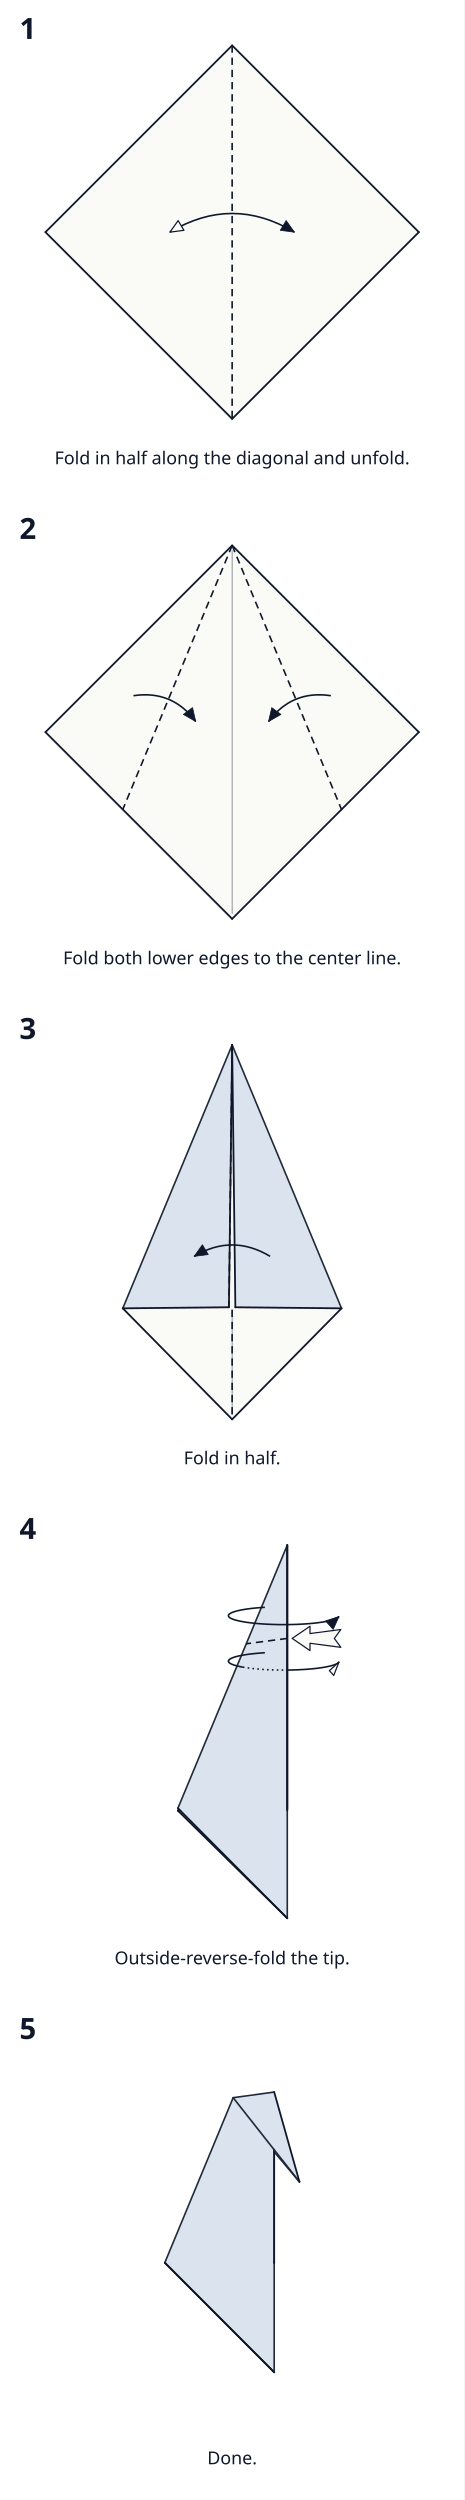
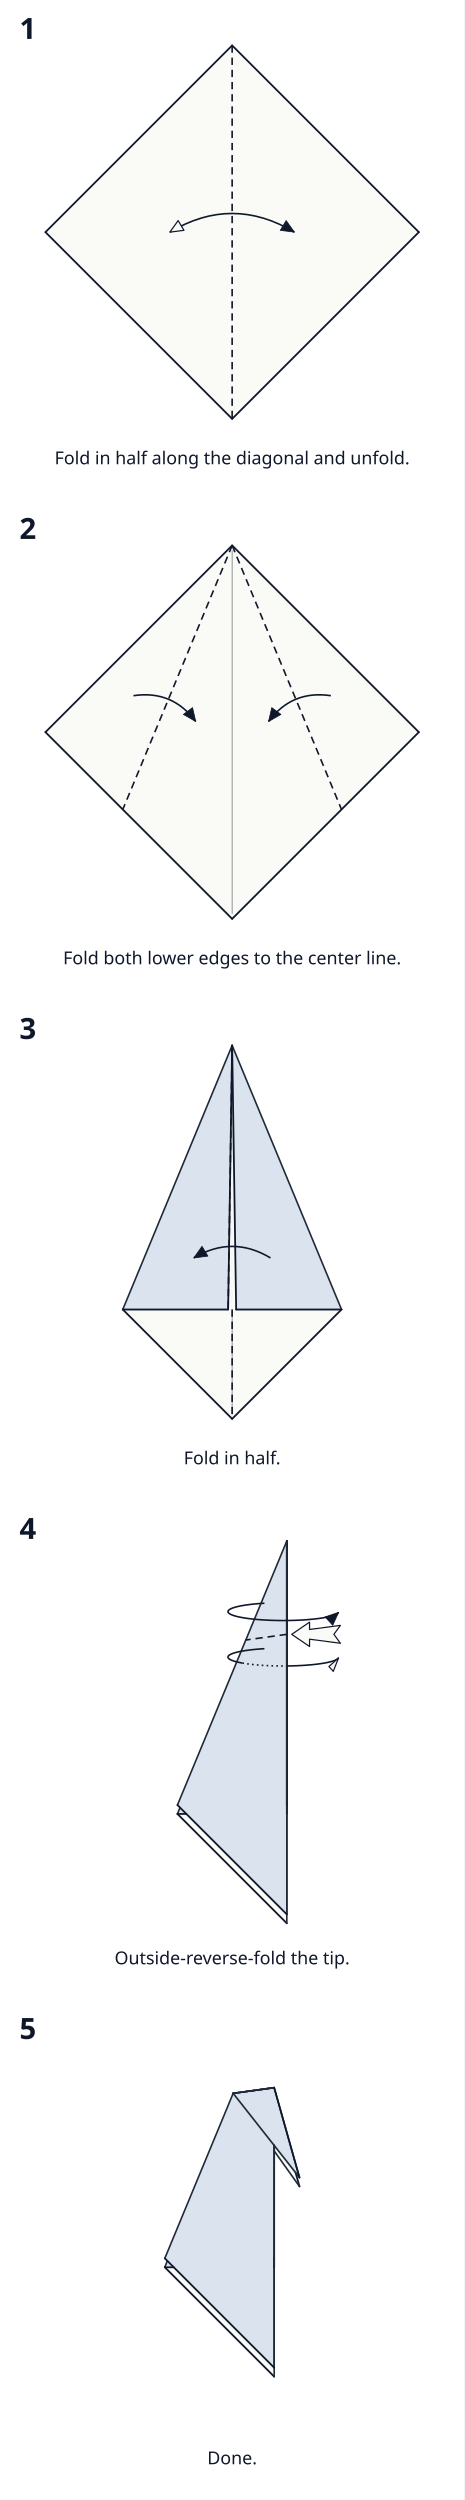
<svg xmlns="http://www.w3.org/2000/svg" width="572" height="3080" viewBox="0 0 572 3080" font-family="ui-sans-serif, system-ui, sans-serif">
  <rect width="572" height="3080" fill="white" />
  <g data-panel="1" transform="translate(0,0)">
    <g transform="translate(0,0)">
      <svg width="572" height="572" viewBox="0 0 572 572" font-family="ui-sans-serif, system-ui, sans-serif" x="0" y="0">
        <defs>
          <filter id="layerShadow" x="-20%" y="-20%" width="140%" height="140%">
            <feDropShadow dx="0" dy="1" stdDeviation="1.1" flood-color="#0f172a" flood-opacity="0.18" />
          </filter>
        </defs>
        <g data-layer="paper">
          <polygon points="286,56 56,286 286,516 516,286" fill="#fafaf7" stroke="none" filter="url(#layerShadow)" data-kind="face" data-face-index="0" />
        </g>
        <g data-layer="creases">
          <line class="crease-B" data-kind="crease" x1="286" y1="56" x2="56" y2="286" stroke="#0f172a" stroke-width="2.2" stroke-linecap="round" />
          <line class="crease-B" data-kind="crease" x1="56" y1="286" x2="286" y2="516" stroke="#0f172a" stroke-width="2.2" stroke-linecap="round" />
          <line class="crease-B" data-kind="crease" x1="286" y1="516" x2="516" y2="286" stroke="#0f172a" stroke-width="2.2" stroke-linecap="round" />
          <line class="crease-B" data-kind="crease" x1="516" y1="286" x2="286" y2="56" stroke="#0f172a" stroke-width="2.2" stroke-linecap="round" />
        </g>
        <g data-layer="annotations">
          <line data-kind="valley-line" data-statement="0" x1="286" y1="56" x2="286" y2="516" stroke="#0f172a" stroke-width="2" stroke-dasharray="9 6" stroke-linecap="butt" />
          <g data-kind="fold-and-unfold-arrow">
            <path d="M209.33,286 Q286,240 362.67,286" fill="none" stroke="#0f172a" stroke-width="2" />
            <polygon points="362.67,286 345.35,283.77 352.55,271.77" fill="#0f172a" stroke="#0f172a" stroke-width="1" stroke-linejoin="round" />
            <polygon points="209.33,286 219.45,271.77 226.65,283.77" fill="#fafaf7" stroke="#0f172a" stroke-width="1.5" stroke-linejoin="round" />
          </g>
        </g>
      </svg>
    </g>
    <text x="24" y="48" font-size="36" font-weight="700" fill="#0f172a">1</text>
    <text x="286" y="572" text-anchor="middle" font-size="22" fill="#0f172a">Fold in half along the diagonal and unfold.</text>
  </g>
  <g data-panel="2" transform="translate(0,616)">
    <g transform="translate(0,0)">
      <svg width="572" height="572" viewBox="0 0 572 572" font-family="ui-sans-serif, system-ui, sans-serif" x="0" y="0">
        <defs>
          <filter id="layerShadow" x="-20%" y="-20%" width="140%" height="140%">
            <feDropShadow dx="0" dy="1" stdDeviation="1.1" flood-color="#0f172a" flood-opacity="0.18" />
          </filter>
        </defs>
        <g data-layer="paper">
          <polygon points="286,56 56,286 286,516 516,286" fill="#fafaf7" stroke="none" filter="url(#layerShadow)" data-kind="face" data-face-index="0" />
        </g>
        <g data-layer="creases">
          <line class="crease-B" data-kind="crease" x1="286" y1="56" x2="56" y2="286" stroke="#0f172a" stroke-width="2.2" stroke-linecap="round" />
          <line class="crease-B" data-kind="crease" x1="56" y1="286" x2="286" y2="516" stroke="#0f172a" stroke-width="2.2" stroke-linecap="round" />
          <line class="crease-B" data-kind="crease" x1="286" y1="516" x2="516" y2="286" stroke="#0f172a" stroke-width="2.2" stroke-linecap="round" />
          <line class="crease-B" data-kind="crease" x1="516" y1="286" x2="286" y2="56" stroke="#0f172a" stroke-width="2.2" stroke-linecap="round" />
        </g>
        <g data-layer="annotations">
          <line data-kind="existing-crease" x1="286" y1="62" x2="286" y2="510" stroke="#0f172a" stroke-width="1" opacity="0.55" />
          <line data-kind="valley-line" data-statement="1" x1="286" y1="56" x2="420.73" y2="381.27" stroke="#0f172a" stroke-width="2" stroke-dasharray="9 6" stroke-linecap="butt" />
          <g data-kind="valley-arrow">
            <path d="M407.58,241.09 Q359.72,233.97 330.91,272.85" fill="none" stroke="#0f172a" stroke-width="2" />
            <polygon points="330.91,272.85 334.81,255.82 346.06,264.16" fill="#0f172a" stroke="#0f172a" stroke-width="1" stroke-linejoin="round" />
          </g>
          <line data-kind="valley-line" data-statement="2" x1="286" y1="56" x2="151.27" y2="381.27" stroke="#0f172a" stroke-width="2" stroke-dasharray="9 6" stroke-linecap="butt" />
          <g data-kind="valley-arrow">
            <path d="M164.42,241.09 Q212.28,233.97 241.09,272.85" fill="none" stroke="#0f172a" stroke-width="2" />
            <polygon points="241.09,272.85 225.94,264.16 237.19,255.82" fill="#0f172a" stroke="#0f172a" stroke-width="1" stroke-linejoin="round" />
          </g>
        </g>
      </svg>
    </g>
    <text x="24" y="48" font-size="36" font-weight="700" fill="#0f172a">2</text>
    <text x="286" y="572" text-anchor="middle" font-size="22" fill="#0f172a">Fold both lower edges to the center line.</text>
  </g>
  <g data-panel="3" transform="translate(0,1232)">
    <g transform="translate(0,0)">
      <svg width="572" height="572" viewBox="0 0 572 572" font-family="ui-sans-serif, system-ui, sans-serif" x="0" y="0">
        <defs>
          <filter id="layerShadow" x="-20%" y="-20%" width="140%" height="140%">
            <feDropShadow dx="0" dy="1" stdDeviation="1.1" flood-color="#0f172a" flood-opacity="0.18" />
          </filter>
        </defs>
        <g data-layer="paper">
-           <polygon points="286,55.376 151.269,379.851 286,516.624" fill="#fafaf7" stroke="none" filter="url(#layerShadow)" data-kind="face" data-face-index="0" />
-           <polygon points="286,55.376 286,516.624 420.731,379.851" fill="#fafaf7" stroke="none" filter="url(#layerShadow)" data-kind="face" data-face-index="1" />
-           <polygon points="286,55.376 420.731,379.851 289.96,378.522" fill="#dbe4ee" stroke="none" filter="url(#layerShadow)" data-kind="face" data-face-index="2" />
-           <polygon points="286,55.376 282.04,378.509 151.269,379.851" fill="#dbe4ee" stroke="none" filter="url(#layerShadow)" data-kind="face" data-face-index="3" />
+           <polygon points="286,56 151.269,381.269 286,516" fill="#fafaf7" stroke="none" filter="url(#layerShadow)" data-kind="face" data-face-index="0" />
+           <polygon points="286,56 286,516 420.731,381.269" fill="#fafaf7" stroke="none" filter="url(#layerShadow)" data-kind="face" data-face-index="1" />
+           <polygon points="286,56 420.731,381.269 290.95,381.269" fill="#dbe4ee" stroke="none" filter="url(#layerShadow)" data-kind="face" data-face-index="2" />
+           <polygon points="286,56 281.05,381.269 151.269,381.269" fill="#dbe4ee" stroke="none" filter="url(#layerShadow)" data-kind="face" data-face-index="3" />
        </g>
        <g data-layer="creases">
-           <line class="crease-V" data-kind="crease" x1="286" y1="55.376" x2="151.269" y2="379.851" stroke="#1f2937" stroke-width="2" stroke-linecap="round" data-name="r" data-bel-name="r" data-crease-id="2" />
-           <line class="crease-B" data-kind="crease" x1="151.269" y1="379.851" x2="286" y2="516.624" stroke="#0f172a" stroke-width="2.2" stroke-linecap="round" />
-           <line class="crease-F" data-kind="crease" x1="286" y1="516.624" x2="286" y2="55.376" stroke="#0f172a" stroke-width="0" stroke-linecap="round" opacity="0" data-name="ac" data-bel-name="ac" data-crease-id="0" />
-           <line class="crease-B" data-kind="crease" x1="286" y1="516.624" x2="420.731" y2="379.851" stroke="#0f172a" stroke-width="2.2" stroke-linecap="round" />
-           <line class="crease-V" data-kind="crease" x1="420.731" y1="379.851" x2="286" y2="55.376" stroke="#1f2937" stroke-width="2" stroke-linecap="round" data-name="l" data-bel-name="l" data-crease-id="1" />
-           <line class="crease-B" data-kind="crease" x1="420.731" y1="379.851" x2="289.96" y2="378.522" stroke="#0f172a" stroke-width="2.2" stroke-linecap="round" />
-           <line class="crease-B" data-kind="crease" x1="289.96" y1="378.522" x2="286" y2="55.376" stroke="#0f172a" stroke-width="2.2" stroke-linecap="round" />
-           <line class="crease-B" data-kind="crease" x1="286" y1="55.376" x2="282.04" y2="378.509" stroke="#0f172a" stroke-width="2.2" stroke-linecap="round" />
-           <line class="crease-B" data-kind="crease" x1="282.04" y1="378.509" x2="151.269" y2="379.851" stroke="#0f172a" stroke-width="2.2" stroke-linecap="round" />
+           <line class="crease-V" data-kind="crease" x1="286" y1="56" x2="151.269" y2="381.269" stroke="#1f2937" stroke-width="2" stroke-linecap="round" data-name="r" data-bel-name="r" data-crease-id="2" />
+           <line class="crease-B" data-kind="crease" x1="151.269" y1="381.269" x2="286" y2="516" stroke="#0f172a" stroke-width="2.2" stroke-linecap="round" />
+           <line class="crease-F" data-kind="crease" x1="286" y1="516" x2="286" y2="56" stroke="#0f172a" stroke-width="0" stroke-linecap="round" opacity="0" data-name="ac" data-bel-name="ac" data-crease-id="0" />
+           <line class="crease-B" data-kind="crease" x1="286" y1="516" x2="420.731" y2="381.269" stroke="#0f172a" stroke-width="2.2" stroke-linecap="round" />
+           <line class="crease-V" data-kind="crease" x1="420.731" y1="381.269" x2="286" y2="56" stroke="#1f2937" stroke-width="2" stroke-linecap="round" data-name="l" data-bel-name="l" data-crease-id="1" />
+           <line class="crease-B" data-kind="crease" x1="420.731" y1="381.269" x2="290.95" y2="381.269" stroke="#0f172a" stroke-width="2.2" stroke-linecap="round" />
+           <line class="crease-B" data-kind="crease" x1="290.95" y1="381.269" x2="286" y2="56" stroke="#0f172a" stroke-width="2.2" stroke-linecap="round" />
+           <line class="crease-B" data-kind="crease" x1="286" y1="56" x2="281.05" y2="381.269" stroke="#0f172a" stroke-width="2.2" stroke-linecap="round" />
+           <line class="crease-B" data-kind="crease" x1="281.05" y1="381.269" x2="151.269" y2="381.269" stroke="#0f172a" stroke-width="2.2" stroke-linecap="round" />
        </g>
        <g data-layer="annotations">
-           <line data-kind="existing-crease" x1="286" y1="510.61" x2="286" y2="381.52" stroke="#0f172a" stroke-width="1" opacity="0.55" />
-           <line data-kind="valley-line" data-statement="4" x1="286" y1="381.52" x2="286" y2="516.62" stroke="#0f172a" stroke-width="2" stroke-dasharray="9 6" stroke-linecap="butt" />
-           <line data-kind="valley-line" data-statement="4" x1="286" y1="55.38" x2="282.04" y2="378.51" stroke="#0f172a" stroke-width="2" stroke-dasharray="9 6" stroke-linecap="butt" />
+           <line data-kind="existing-crease" x1="286" y1="510" x2="286" y2="381.27" stroke="#0f172a" stroke-width="1" opacity="0.55" />
+           <line data-kind="valley-line" data-statement="4" x1="286" y1="381.27" x2="286" y2="516" stroke="#0f172a" stroke-width="2" stroke-dasharray="9 6" stroke-linecap="butt" />
+           <line data-kind="valley-line" data-statement="4" x1="286" y1="56" x2="281.05" y2="381.27" stroke="#0f172a" stroke-width="2" stroke-dasharray="9 6" stroke-linecap="butt" />
          <g data-kind="valley-arrow">
-             <path d="M332.78,315.82 Q286,287.75 239.22,315.81" fill="none" stroke="#0f172a" stroke-width="2" />
-             <polygon points="239.22,315.81 249.34,301.58 256.54,313.58" fill="#0f172a" stroke="#0f172a" stroke-width="1" stroke-linejoin="round" />
+             <path d="M333.24,317.76 Q286,289.41 238.76,317.76" fill="none" stroke="#0f172a" stroke-width="2" />
+             <polygon points="238.76,317.76 248.87,303.52 256.08,315.53" fill="#0f172a" stroke="#0f172a" stroke-width="1" stroke-linejoin="round" />
          </g>
        </g>
      </svg>
    </g>
    <text x="24" y="48" font-size="36" font-weight="700" fill="#0f172a">3</text>
    <text x="286" y="572" text-anchor="middle" font-size="22" fill="#0f172a">Fold in half.</text>
  </g>
  <g data-panel="4" transform="translate(0,1848)">
    <g transform="translate(0,0)">
      <svg width="572" height="572" viewBox="0 0 572 572" font-family="ui-sans-serif, system-ui, sans-serif" x="0" y="0">
        <defs>
          <filter id="layerShadow" x="-20%" y="-20%" width="140%" height="140%">
            <feDropShadow dx="0" dy="1" stdDeviation="1.1" flood-color="#0f172a" flood-opacity="0.18" />
          </filter>
        </defs>
        <g data-layer="paper">
-           <polygon points="353.92,55.62 219.189,382.759 353.92,515.271" fill="#fafaf7" stroke="none" filter="url(#layerShadow)" data-kind="face" data-face-index="0" />
-           <polygon points="353.92,55.62 353.92,382.587 219.189,382.759" fill="#dbe4ee" stroke="none" filter="url(#layerShadow)" data-kind="face" data-face-index="1" />
-           <polygon points="353.92,55.62 219.189,379.709 353.92,380.641" fill="#fafaf7" stroke="none" filter="url(#layerShadow)" data-kind="face" data-face-index="2" />
-           <polygon points="353.92,55.62 353.92,515.271 219.189,379.709" fill="#dbe4ee" stroke="none" filter="url(#layerShadow)" data-kind="face" data-face-index="3" />
+           <polygon points="353.365,50.5 218.635,386.769 353.365,521.5" fill="#fafaf7" stroke="none" filter="url(#layerShadow)" data-kind="face" data-face-index="0" />
+           <polygon points="353.365,50.5 353.365,386.769 218.635,386.769" fill="#dbe4ee" stroke="none" filter="url(#layerShadow)" data-kind="face" data-face-index="1" />
+           <polygon points="353.365,50.5 218.635,375.769 353.365,375.769" fill="#fafaf7" stroke="none" filter="url(#layerShadow)" data-kind="face" data-face-index="2" />
+           <polygon points="353.365,50.5 353.365,510.5 218.635,375.769" fill="#dbe4ee" stroke="none" filter="url(#layerShadow)" data-kind="face" data-face-index="3" />
        </g>
        <g data-layer="creases">
-           <line class="crease-V" data-kind="crease" x1="220.077" y1="380.603" x2="219.189" y2="382.759" stroke="#1f2937" stroke-width="2" stroke-linecap="round" data-name="r" data-bel-name="r" data-crease-id="2" />
-           <line class="crease-B" data-kind="crease" x1="219.189" y1="382.759" x2="353.92" y2="515.271" stroke="#0f172a" stroke-width="2.2" stroke-linecap="round" />
-           <line class="crease-V" data-kind="crease" x1="353.92" y1="515.271" x2="353.92" y2="55.62" stroke="#1f2937" stroke-width="2" stroke-linecap="round" data-crease-id="3" />
-           <line class="crease-B" data-kind="crease" x1="353.92" y1="55.62" x2="353.92" y2="382.587" stroke="#0f172a" stroke-width="2.2" stroke-linecap="round" />
-           <line class="crease-B" data-kind="crease" x1="222.217" y1="382.755" x2="219.189" y2="382.759" stroke="#0f172a" stroke-width="2.2" stroke-linecap="round" />
-           <line class="crease-V" data-kind="crease" x1="353.92" y1="55.62" x2="219.189" y2="379.709" stroke="#1f2937" stroke-width="2" stroke-linecap="round" data-name="l" data-bel-name="l" data-crease-id="1" />
-           <line class="crease-B" data-kind="crease" x1="353.92" y1="380.641" x2="353.92" y2="55.62" stroke="#0f172a" stroke-width="2.2" stroke-linecap="round" />
-           <line class="crease-B" data-kind="crease" x1="353.92" y1="515.271" x2="219.189" y2="379.709" stroke="#0f172a" stroke-width="2.2" stroke-linecap="round" />
+           <line class="crease-V" data-kind="crease" x1="221.781" y1="378.916" x2="218.635" y2="386.769" stroke="#1f2937" stroke-width="2" stroke-linecap="round" data-name="r" data-bel-name="r" data-crease-id="2" />
+           <line class="crease-B" data-kind="crease" x1="218.635" y1="386.769" x2="353.365" y2="521.5" stroke="#0f172a" stroke-width="2.2" stroke-linecap="round" />
+           <line class="crease-V" data-kind="crease" x1="353.365" y1="521.5" x2="353.365" y2="50.5" stroke="#1f2937" stroke-width="2" stroke-linecap="round" data-crease-id="3" />
+           <line class="crease-B" data-kind="crease" x1="353.365" y1="50.5" x2="353.365" y2="386.769" stroke="#0f172a" stroke-width="2.2" stroke-linecap="round" />
+           <line class="crease-B" data-kind="crease" x1="229.635" y1="386.769" x2="218.635" y2="386.769" stroke="#0f172a" stroke-width="2.2" stroke-linecap="round" />
+           <line class="crease-V" data-kind="crease" x1="353.365" y1="50.5" x2="218.635" y2="375.769" stroke="#1f2937" stroke-width="2" stroke-linecap="round" data-name="l" data-bel-name="l" data-crease-id="1" />
+           <line class="crease-B" data-kind="crease" x1="353.365" y1="375.769" x2="353.365" y2="50.5" stroke="#0f172a" stroke-width="2.2" stroke-linecap="round" />
+           <line class="crease-V" data-kind="crease" x1="353.365" y1="50.5" x2="353.365" y2="510.5" stroke="#1f2937" stroke-width="2" stroke-linecap="round" data-crease-id="3" />
+           <line class="crease-B" data-kind="crease" x1="353.365" y1="510.5" x2="218.635" y2="375.769" stroke="#0f172a" stroke-width="2.2" stroke-linecap="round" />
        </g>
        <g data-layer="annotations">
-           <line data-kind="valley-line" data-statement="7" x1="353.92" y1="170.53" x2="303.4" y2="177.13" stroke="#0f172a" stroke-width="2" stroke-dasharray="9 6" stroke-linecap="butt" />
-           <polygon data-kind="push-arrow" points="359.92,170.53 381.92,155.53 381.92,164.53 419.92,159.53 411.92,170.53 419.92,181.53 381.92,176.53 381.92,185.53" fill="#fafaf7" stroke="#0f172a" stroke-width="1.5" stroke-linejoin="round" />
+           <line data-kind="valley-line" data-statement="7" x1="353.37" y1="165.5" x2="302.84" y2="172.48" stroke="#0f172a" stroke-width="2" stroke-dasharray="9 6" stroke-linecap="butt" />
+           <polygon data-kind="push-arrow" points="359.37,165.5 381.37,150.5 381.37,159.5 419.37,154.5 411.37,165.5 419.37,176.5 381.37,171.5 381.37,180.5" fill="#fafaf7" stroke="#0f172a" stroke-width="1.5" stroke-linejoin="round" />
          <g data-kind="valley-arrow">
-             <path d="M326.31,132.19 L320.7,132.57 L315.31,133.03 L310.2,133.56 L305.4,134.16 L300.95,134.82 L296.89,135.55 L293.25,136.34 L290.05,137.17 L287.33,138.05 L285.1,138.96 L283.38,139.9 L282.19,140.86 L281.53,141.83 L281.42,142.81 L281.84,143.79 L282.81,144.76 L284.3,145.71 L286.31,146.63 L288.83,147.52 L291.82,148.37 L295.28,149.18 L299.16,149.93 L303.45,150.63 L308.1,151.26 L313.09,151.82 L318.36,152.31 L323.88,152.72 L329.61,153.05 L335.49,153.29 L341.49,153.45 L347.55,153.53 L353.63,153.51 L359.67,153.41 L365.64,153.23 L371.48,152.95 L377.15,152.6 L382.6,152.17 L387.79,151.66 L392.67,151.07 L397.22,150.42 L401.39,149.71 L405.14,148.94 L408.46,148.12 L411.31,147.25 L413.68,146.35 L415.53,145.42 L416.86,144.46 L417.66,143.49" fill="none" stroke="#0f172a" stroke-width="2" />
-             <polygon points="417.66,143.49 410.49,159.41 401.1,149.03" fill="#0f172a" stroke="#0f172a" stroke-width="1" stroke-linejoin="round" />
+             <path d="M325.76,127.16 L320.14,127.54 L314.76,127.99 L309.65,128.52 L304.85,129.13 L300.4,129.79 L296.34,130.52 L292.69,131.31 L289.5,132.14 L286.77,133.01 L284.54,133.93 L282.83,134.87 L281.64,135.83 L280.98,136.8 L280.86,137.78 L281.29,138.76 L282.25,139.72 L283.74,140.67 L285.76,141.6 L288.27,142.49 L291.27,143.34 L294.72,144.15 L298.61,144.9 L302.89,145.6 L307.55,146.23 L312.53,146.79 L317.8,147.28 L323.33,147.69 L329.05,148.01 L334.94,148.26 L340.93,148.42 L346.99,148.49 L353.07,148.48 L359.12,148.38 L365.09,148.19 L370.93,147.92 L376.6,147.57 L382.05,147.13 L387.23,146.62 L392.12,146.04 L396.66,145.39 L400.83,144.68 L404.59,143.91 L407.91,143.09 L410.76,142.22 L413.12,141.32 L414.97,140.39 L416.31,139.43 L417.11,138.46" fill="none" stroke="#0f172a" stroke-width="2" />
+             <polygon points="417.11,138.46 409.93,154.38 400.54,144" fill="#0f172a" stroke="#0f172a" stroke-width="1" stroke-linejoin="round" />
          </g>
          <g data-kind="mountain-arrow">
-             <path d="M326.31,188.19 L320.7,188.57 L315.31,189.03 L310.2,189.56 L305.4,190.16 L300.95,190.82 L296.89,191.55 L293.25,192.34 L290.05,193.17 L287.33,194.05 L285.1,194.96 L283.38,195.9 L282.19,196.86 L281.53,197.83 L281.42,198.81 L281.84,199.79 L282.81,200.76 L284.3,201.71 L286.31,202.63 L288.83,203.52 L291.82,204.37 L295.28,205.18 L299.16,205.93" fill="none" stroke="#0f172a" stroke-width="2" />
-             <path d="M299.16,205.93 L303.45,206.63 L308.1,207.26 L313.09,207.82 L318.36,208.31 L323.88,208.72 L329.61,209.05 L335.49,209.29 L341.49,209.45 L347.55,209.53 L353.63,209.51" fill="none" stroke="#0f172a" stroke-width="2" stroke-dasharray="2 4" />
-             <path d="M353.63,209.51 L359.67,209.41 L365.64,209.23 L371.48,208.95 L377.15,208.6 L382.6,208.17 L387.79,207.66 L392.67,207.07 L397.22,206.42 L401.39,205.71 L405.14,204.94 L408.46,204.12 L411.31,203.25 L413.68,202.35 L415.53,201.42 L416.86,200.46 L417.66,199.49" fill="none" stroke="#0f172a" stroke-width="2" />
-             <polygon points="417.66,199.49 411.16,216.16 405.79,210.22" fill="#fafaf7" stroke="#0f172a" stroke-width="1.5" stroke-linejoin="round" />
+             <path d="M325.76,183.16 L320.14,183.54 L314.76,183.99 L309.65,184.52 L304.85,185.13 L300.4,185.79 L296.34,186.52 L292.69,187.31 L289.5,188.14 L286.77,189.01 L284.54,189.93 L282.83,190.87 L281.64,191.83 L280.98,192.8 L280.86,193.78 L281.29,194.76 L282.25,195.72 L283.74,196.67 L285.76,197.6 L288.27,198.49 L291.27,199.34 L294.72,200.15 L298.61,200.9" fill="none" stroke="#0f172a" stroke-width="2" />
+             <path d="M298.61,200.9 L302.89,201.6 L307.55,202.23 L312.53,202.79 L317.8,203.28 L323.33,203.69 L329.05,204.01 L334.94,204.26 L340.93,204.42 L346.99,204.49 L353.07,204.48" fill="none" stroke="#0f172a" stroke-width="2" stroke-dasharray="2 4" />
+             <path d="M353.07,204.48 L359.12,204.38 L365.09,204.19 L370.93,203.92 L376.6,203.57 L382.05,203.13 L387.23,202.62 L392.12,202.04 L396.66,201.39 L400.83,200.68 L404.59,199.91 L407.91,199.09 L410.76,198.22 L413.12,197.32 L414.97,196.39 L416.31,195.43 L417.11,194.46" fill="none" stroke="#0f172a" stroke-width="2" />
+             <polygon points="417.11,194.46 410.6,211.12 405.24,205.19" fill="#fafaf7" stroke="#0f172a" stroke-width="1.5" stroke-linejoin="round" />
          </g>
        </g>
      </svg>
    </g>
    <text x="24" y="48" font-size="36" font-weight="700" fill="#0f172a">4</text>
    <text x="286" y="572" text-anchor="middle" font-size="22" fill="#0f172a">Outside-reverse-fold the tip.</text>
  </g>
  <g data-panel="5" transform="translate(0,2464)">
    <g transform="translate(0,0)">
      <svg width="572" height="572" viewBox="0 0 572 572" font-family="ui-sans-serif, system-ui, sans-serif" x="0" y="0">
        <defs>
          <filter id="layerShadow" x="-20%" y="-20%" width="140%" height="140%">
            <feDropShadow dx="0" dy="1" stdDeviation="1.1" flood-color="#0f172a" flood-opacity="0.18" />
          </filter>
        </defs>
        <g data-layer="paper">
-           <polygon points="368.95,224.056 337.788,113.401 287.264,126.918" fill="#fafaf7" stroke="none" filter="url(#layerShadow)" data-kind="face" data-face-index="0" />
-           <polygon points="368.95,224.056 287.264,126.918 337.788,113.393" fill="#dbe4ee" stroke="none" filter="url(#layerShadow)" data-kind="face" data-face-index="1" />
-           <polygon points="287.264,126.918 203.057,323.719 337.788,458.614 337.788,113.393" fill="#fafaf7" stroke="none" filter="url(#layerShadow)" data-kind="face" data-face-index="2" />
-           <polygon points="337.788,113.401 337.788,323.871 203.057,323.719 287.264,126.918" fill="#dbe4ee" stroke="none" filter="url(#layerShadow)" data-kind="face" data-face-index="3" />
-           <polygon points="287.264,120.355 203.057,323.628 337.788,323.753 337.788,113.393" fill="#fafaf7" stroke="none" filter="url(#layerShadow)" data-kind="face" data-face-index="4" />
-           <polygon points="337.788,113.393 337.788,458.614 203.057,323.628 287.264,120.355" fill="#dbe4ee" stroke="none" filter="url(#layerShadow)" data-kind="face" data-face-index="5" />
-           <polygon points="368.95,224.056 337.788,113.393 287.264,120.355" fill="#fafaf7" stroke="none" filter="url(#layerShadow)" data-kind="face" data-face-index="6" />
-           <polygon points="368.95,224.056 287.264,120.355 337.788,113.393" fill="#dbe4ee" stroke="none" filter="url(#layerShadow)" data-kind="face" data-face-index="7" />
+           <polygon points="368.947,229.697 337.784,119 287.26,114.976" fill="#fafaf7" stroke="none" filter="url(#layerShadow)" data-kind="face" data-face-index="0" />
+           <polygon points="368.947,218.697 287.26,114.976 337.784,108" fill="#dbe4ee" stroke="none" filter="url(#layerShadow)" data-kind="face" data-face-index="1" />
+           <polygon points="287.26,114.976 203.053,329.269 337.784,464 337.784,108" fill="#fafaf7" stroke="none" filter="url(#layerShadow)" data-kind="face" data-face-index="2" />
+           <polygon points="337.784,108 337.784,329.269 203.053,329.269 287.26,114.976" fill="#dbe4ee" stroke="none" filter="url(#layerShadow)" data-kind="face" data-face-index="3" />
+           <polygon points="287.26,114.976 203.053,318.269 337.784,318.269 337.784,108" fill="#fafaf7" stroke="none" filter="url(#layerShadow)" data-kind="face" data-face-index="4" />
+           <polygon points="337.784,108 337.784,453 203.053,318.269 287.26,114.976" fill="#dbe4ee" stroke="none" filter="url(#layerShadow)" data-kind="face" data-face-index="5" />
+           <polygon points="368.947,218.697 337.784,108 287.26,114.976" fill="#fafaf7" stroke="none" filter="url(#layerShadow)" data-kind="face" data-face-index="6" />
+           <polygon points="368.947,218.697 287.26,114.976 337.784,108" fill="#dbe4ee" stroke="none" filter="url(#layerShadow)" data-kind="face" data-face-index="7" />
        </g>
        <g data-layer="creases">
-           <line class="crease-V" data-kind="crease" x1="337.788" y1="186.999" x2="368.95" y2="224.056" stroke="#1f2937" stroke-width="2" stroke-linecap="round" data-name="r" data-bel-name="r" data-crease-id="2" />
-           <line class="crease-V" data-kind="crease" x1="203.084" y1="323.656" x2="203.057" y2="323.719" stroke="#1f2937" stroke-width="2" stroke-linecap="round" data-name="r" data-bel-name="r" data-crease-id="2" />
-           <line class="crease-B" data-kind="crease" x1="203.057" y1="323.719" x2="337.788" y2="458.614" stroke="#0f172a" stroke-width="2.2" stroke-linecap="round" />
-           <line class="crease-V" data-kind="crease" x1="337.788" y1="458.614" x2="337.788" y2="184.495" stroke="#1f2937" stroke-width="2" stroke-linecap="round" data-crease-id="3" />
-           <line class="crease-B" data-kind="crease" x1="337.788" y1="323.753" x2="337.788" y2="323.871" stroke="#0f172a" stroke-width="2.2" stroke-linecap="round" />
-           <line class="crease-B" data-kind="crease" x1="203.148" y1="323.72" x2="203.057" y2="323.719" stroke="#0f172a" stroke-width="2.2" stroke-linecap="round" />
-           <line class="crease-V" data-kind="crease" x1="287.264" y1="120.355" x2="203.057" y2="323.628" stroke="#1f2937" stroke-width="2" stroke-linecap="round" data-name="l" data-bel-name="l" data-crease-id="1" />
-           <line class="crease-B" data-kind="crease" x1="337.788" y1="323.753" x2="337.788" y2="184.495" stroke="#0f172a" stroke-width="2.2" stroke-linecap="round" />
-           <line class="crease-V" data-kind="crease" x1="337.788" y1="113.393" x2="287.264" y2="120.355" stroke="#1f2937" stroke-width="2" stroke-linecap="round" data-crease-id="4" />
-           <line class="crease-B" data-kind="crease" x1="337.788" y1="458.614" x2="203.057" y2="323.628" stroke="#0f172a" stroke-width="2.2" stroke-linecap="round" />
-           <line class="crease-V" data-kind="crease" x1="287.264" y1="120.355" x2="368.95" y2="224.056" stroke="#1f2937" stroke-width="2" stroke-linecap="round" data-name="l" data-bel-name="l" data-crease-id="1" />
-           <line class="crease-B" data-kind="crease" x1="337.788" y1="113.393" x2="368.95" y2="224.056" stroke="#0f172a" stroke-width="2.2" stroke-linecap="round" />
+           <line class="crease-B" data-kind="crease" x1="368.947" y1="229.697" x2="364.127" y2="212.578" stroke="#0f172a" stroke-width="2.2" stroke-linecap="round" />
+           <line class="crease-V" data-kind="crease" x1="337.784" y1="185.933" x2="368.947" y2="229.697" stroke="#1f2937" stroke-width="2" stroke-linecap="round" data-name="r" data-bel-name="r" data-crease-id="2" />
+           <line class="crease-M" data-kind="crease" x1="287.26" y1="114.976" x2="337.784" y2="108" stroke="#1f2937" stroke-width="2" stroke-linecap="round" data-crease-id="4" />
+           <line class="crease-V" data-kind="crease" x1="206.157" y1="321.372" x2="203.053" y2="329.269" stroke="#1f2937" stroke-width="2" stroke-linecap="round" data-name="r" data-bel-name="r" data-crease-id="2" />
+           <line class="crease-B" data-kind="crease" x1="203.053" y1="329.269" x2="337.784" y2="464" stroke="#0f172a" stroke-width="2.2" stroke-linecap="round" />
+           <line class="crease-V" data-kind="crease" x1="337.784" y1="464" x2="337.784" y2="318.269" stroke="#1f2937" stroke-width="2" stroke-linecap="round" data-crease-id="3" />
+           <line class="crease-B" data-kind="crease" x1="214.053" y1="329.269" x2="203.053" y2="329.269" stroke="#0f172a" stroke-width="2.2" stroke-linecap="round" />
+           <line class="crease-V" data-kind="crease" x1="287.26" y1="114.976" x2="203.053" y2="318.269" stroke="#1f2937" stroke-width="2" stroke-linecap="round" data-name="l" data-bel-name="l" data-crease-id="1" />
+           <line class="crease-B" data-kind="crease" x1="337.784" y1="318.269" x2="337.784" y2="179.129" stroke="#0f172a" stroke-width="2.2" stroke-linecap="round" />
+           <line class="crease-V" data-kind="crease" x1="337.784" y1="108" x2="287.26" y2="114.976" stroke="#1f2937" stroke-width="2" stroke-linecap="round" data-crease-id="4" />
+           <line class="crease-M" data-kind="crease" x1="287.26" y1="114.976" x2="337.784" y2="108" stroke="#1f2937" stroke-width="2" stroke-linecap="round" data-crease-id="4" />
+           <line class="crease-M" data-kind="crease" x1="337.784" y1="108" x2="368.947" y2="218.697" stroke="#1f2937" stroke-width="2" stroke-linecap="round" data-crease-id="3" />
+           <line class="crease-B" data-kind="crease" x1="337.784" y1="318.269" x2="337.784" y2="329.269" stroke="#0f172a" stroke-width="2.2" stroke-linecap="round" />
+           <line class="crease-V" data-kind="crease" x1="287.26" y1="114.976" x2="337.784" y2="108" stroke="#1f2937" stroke-width="2" stroke-linecap="round" data-crease-id="4" />
+           <line class="crease-V" data-kind="crease" x1="337.784" y1="179.129" x2="337.784" y2="453" stroke="#1f2937" stroke-width="2" stroke-linecap="round" data-crease-id="3" />
+           <line class="crease-B" data-kind="crease" x1="337.784" y1="453" x2="203.053" y2="318.269" stroke="#0f172a" stroke-width="2.2" stroke-linecap="round" />
+           <line class="crease-V" data-kind="crease" x1="287.26" y1="114.976" x2="368.947" y2="218.697" stroke="#1f2937" stroke-width="2" stroke-linecap="round" data-name="l" data-bel-name="l" data-crease-id="1" />
+           <line class="crease-B" data-kind="crease" x1="337.784" y1="108" x2="368.947" y2="218.697" stroke="#0f172a" stroke-width="2.2" stroke-linecap="round" />
        </g>
        <g data-layer="annotations" />
      </svg>
    </g>
    <text x="24" y="48" font-size="36" font-weight="700" fill="#0f172a">5</text>
    <text x="286" y="572" text-anchor="middle" font-size="22" fill="#0f172a">Done.</text>
  </g>
</svg>
